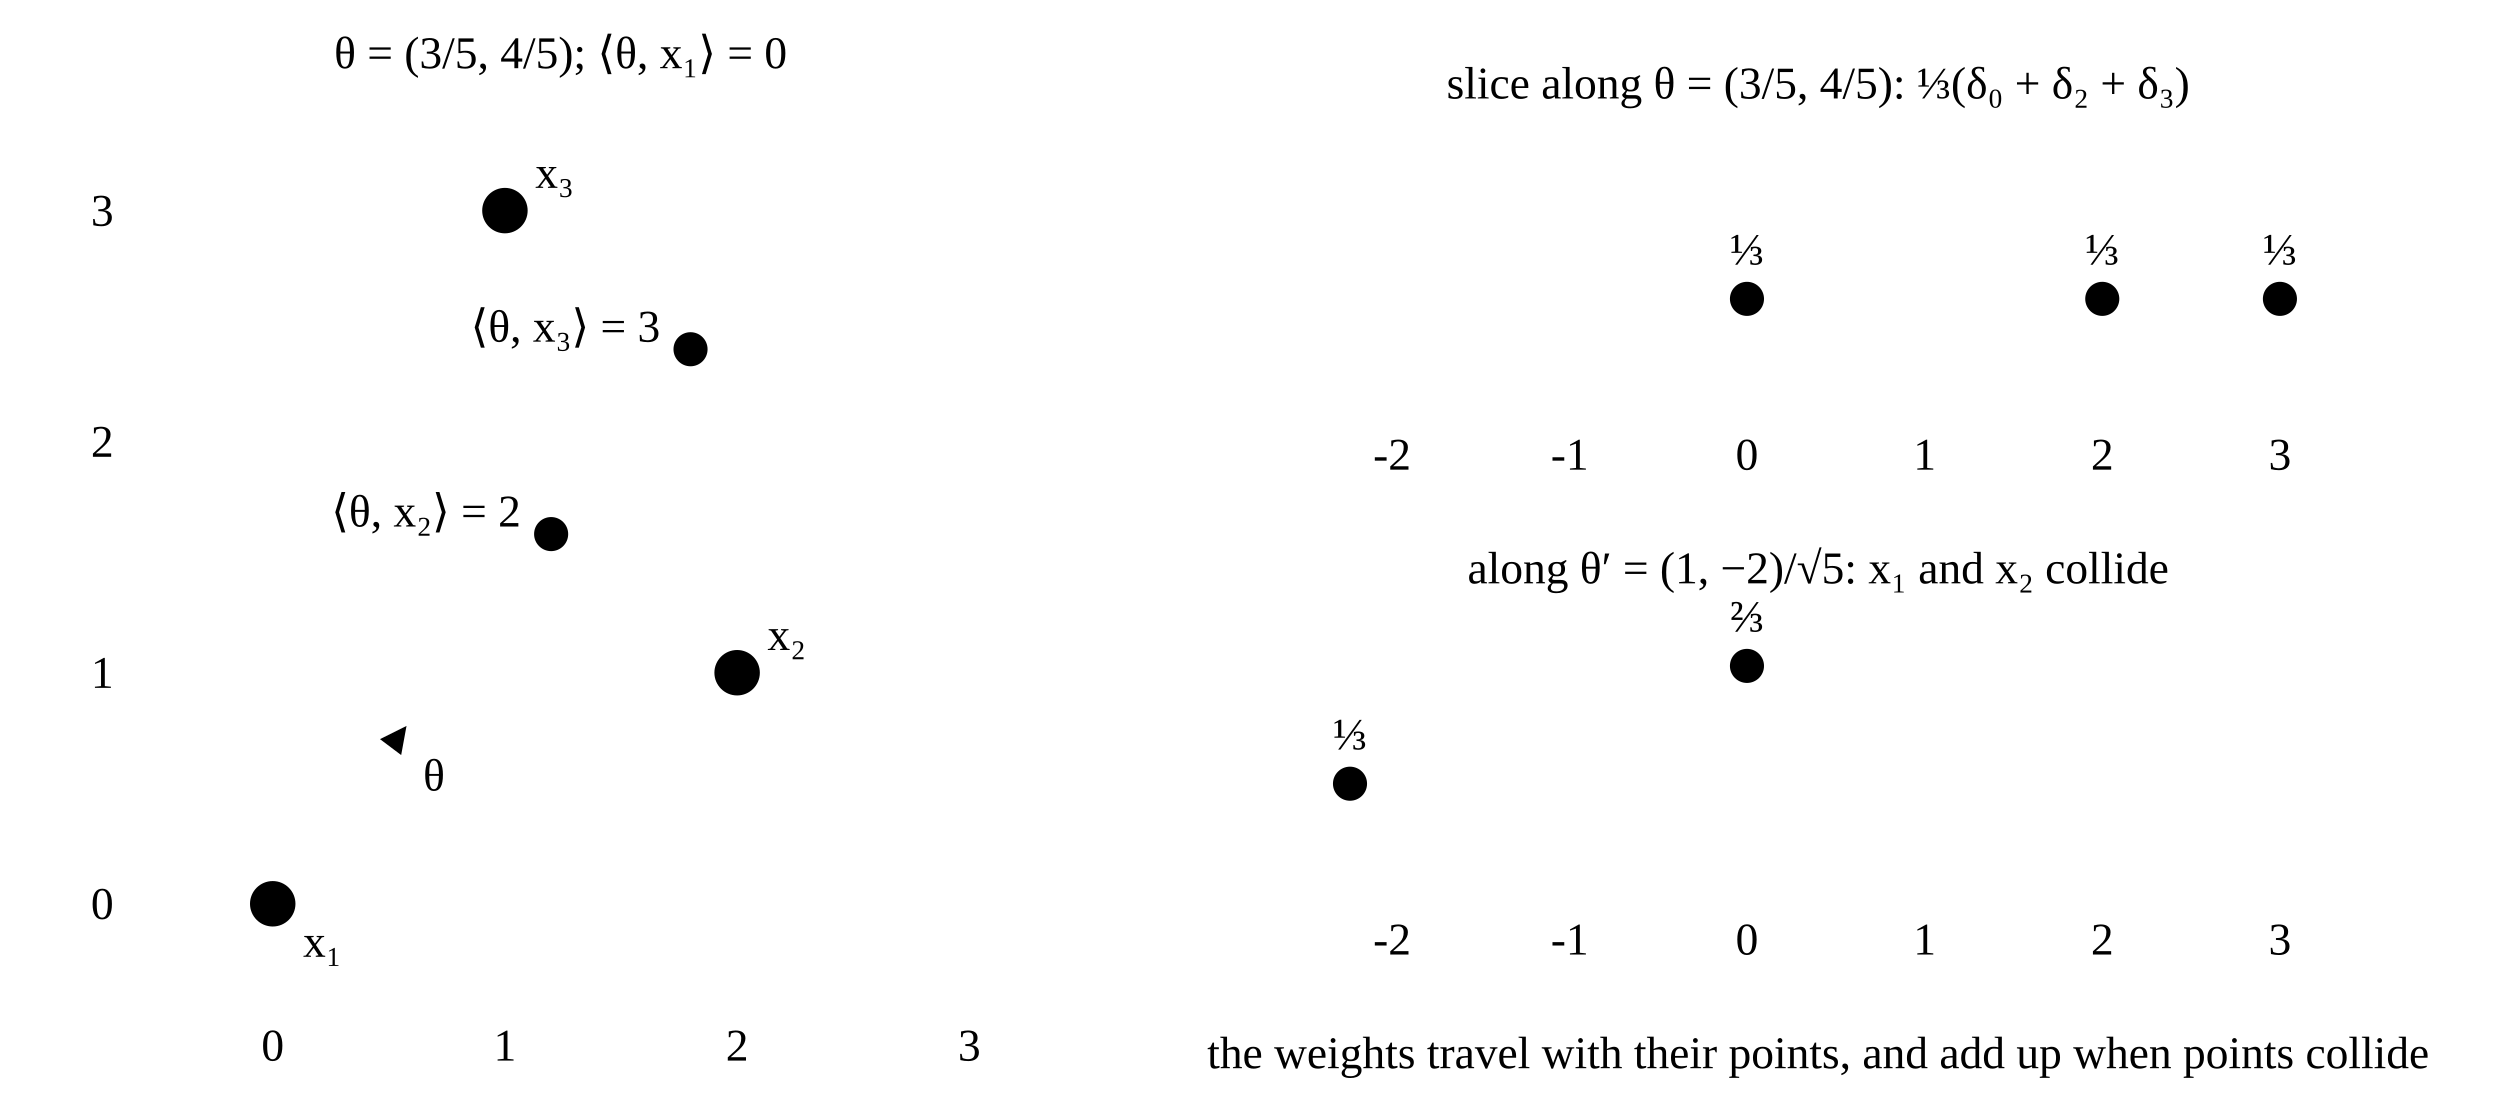
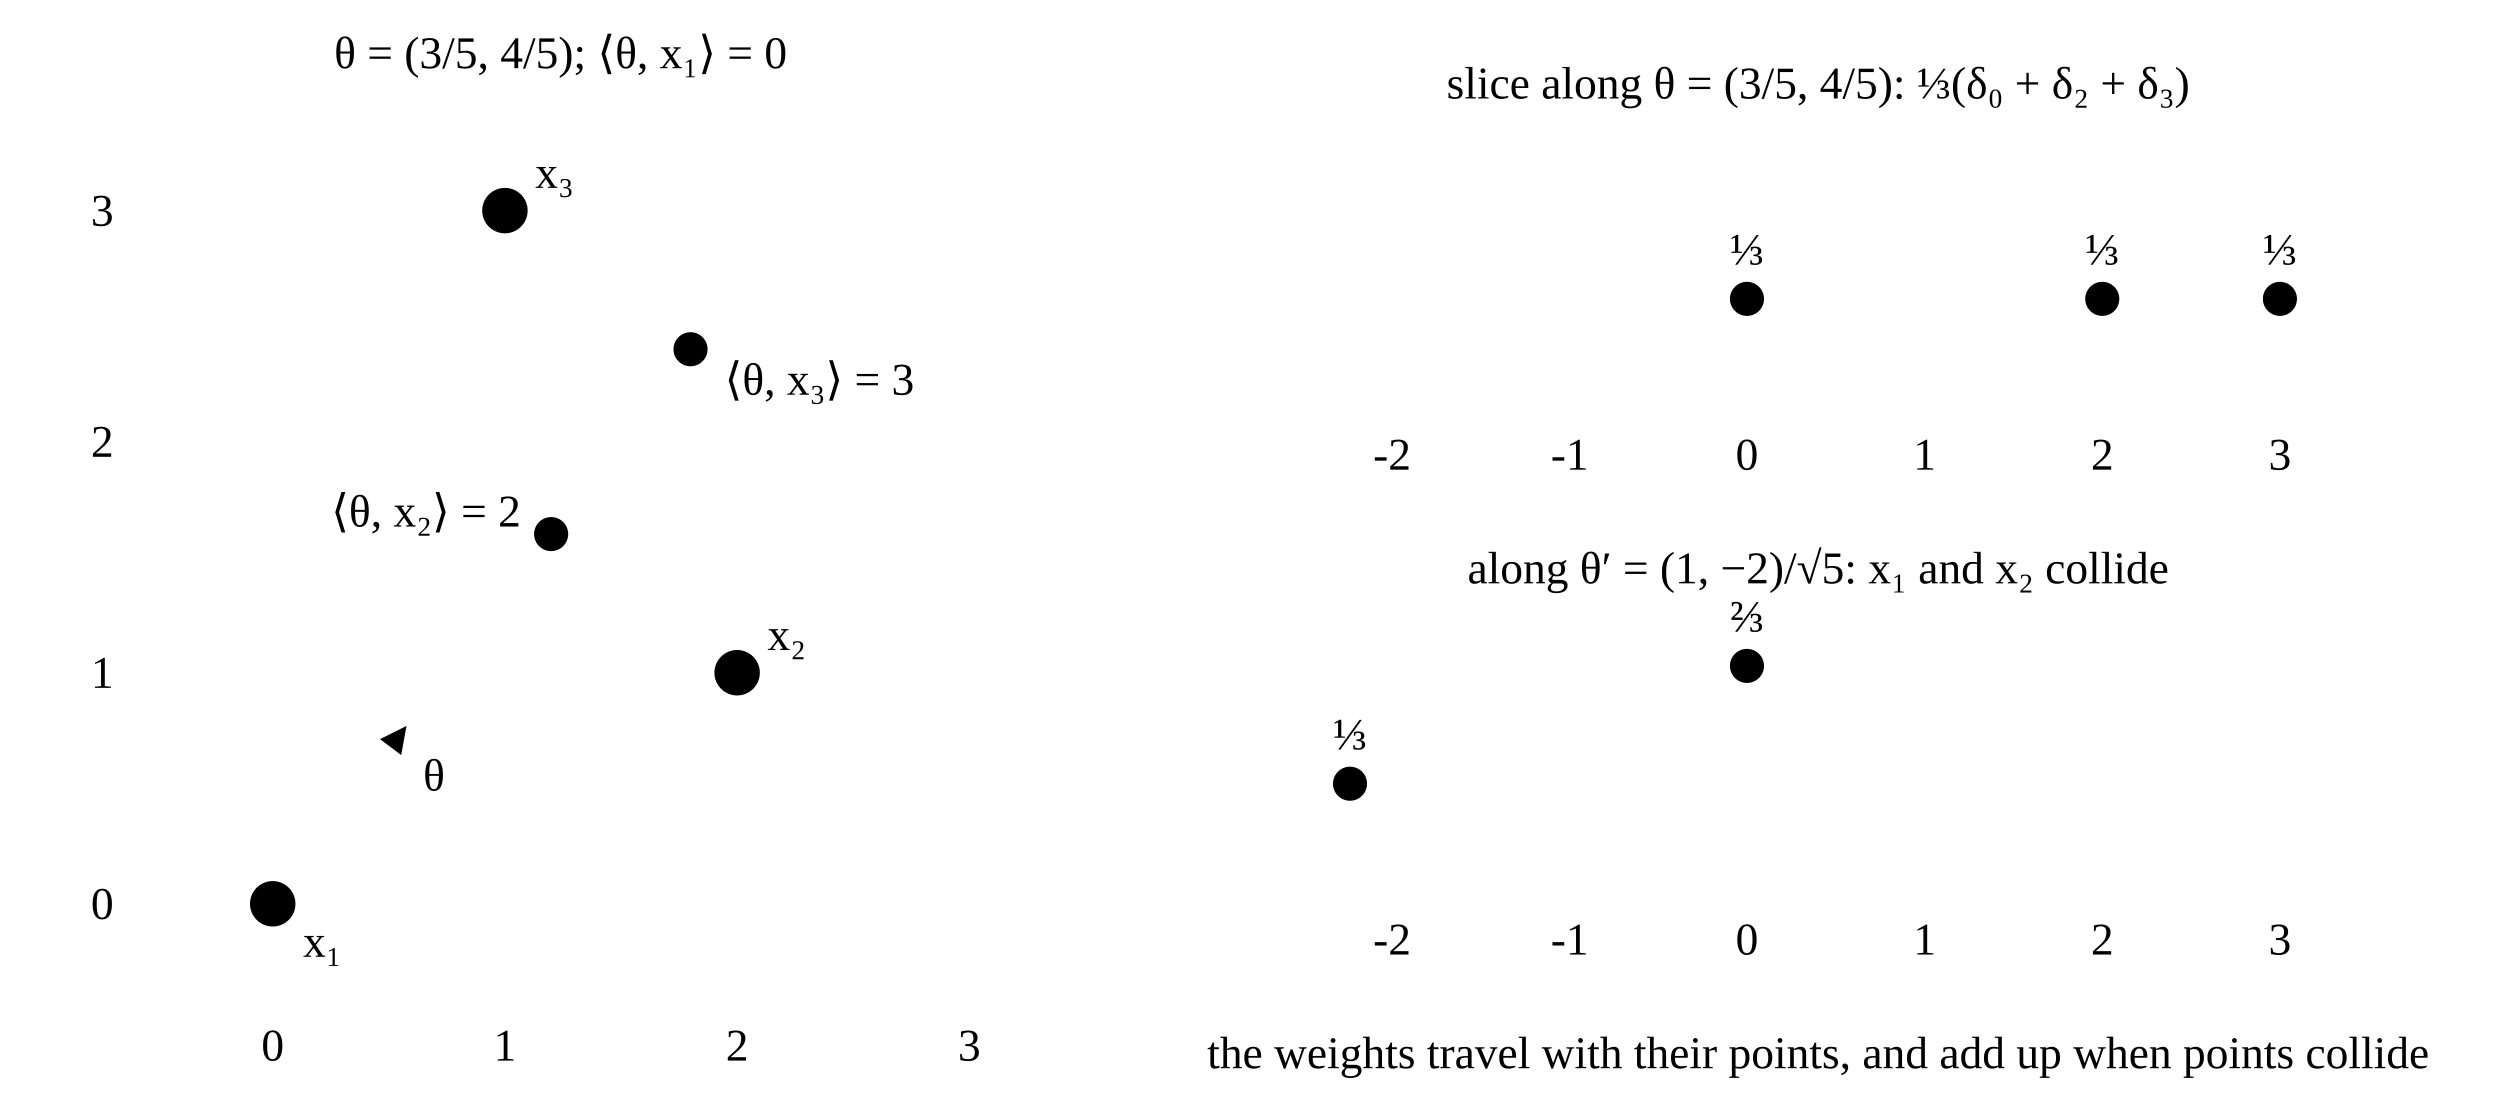
<svg xmlns="http://www.w3.org/2000/svg" viewBox="0 0 660 290" role="img" aria-label="Slicing a three-point cloud: project every point on the line spanned by theta">
  <defs>
    <marker id="L05-slice-arr-3" viewBox="0 0 10 10" refX="9" refY="5" markerWidth="7" markerHeight="7" orient="auto-start-reverse">
      <path d="M0,0 L10,5 L0,10 z" class="f3" />
    </marker>
  </defs>
  <text x="72.0" y="280.0" class="tx-s" text-anchor="middle">0</text>
  <line x1="72.0" y1="266.0" x2="72.0" y2="30.0" class="gr" />
  <line x1="34.0" y1="238.6" x2="262.0" y2="238.6" class="gr" />
  <text x="30.0" y="242.6" class="tx-s" text-anchor="end">0</text>
  <text x="133.3" y="280.0" class="tx-s" text-anchor="middle">1</text>
  <line x1="133.3" y1="266.0" x2="133.3" y2="30.0" class="gr" />
  <line x1="34.0" y1="177.6" x2="262.0" y2="177.6" class="gr" />
  <text x="30.0" y="181.6" class="tx-s" text-anchor="end">1</text>
  <text x="194.6" y="280.0" class="tx-s" text-anchor="middle">2</text>
  <line x1="194.6" y1="266.0" x2="194.6" y2="30.0" class="gr" />
  <line x1="34.0" y1="116.6" x2="262.0" y2="116.6" class="gr" />
  <text x="30.0" y="120.6" class="tx-s" text-anchor="end">2</text>
  <text x="255.9" y="280.0" class="tx-s" text-anchor="middle">3</text>
  <line x1="255.9" y1="266.0" x2="255.9" y2="30.0" class="gr" />
  <line x1="34.0" y1="55.6" x2="262.0" y2="55.6" class="gr" />
  <text x="30.0" y="59.6" class="tx-s" text-anchor="end">3</text>
  <line x1="51.8" y1="265.4" x2="224.6" y2="36.1" class="ln c3" />
  <line x1="72.0" y1="238.6" x2="72.0" y2="238.6" class="ln cm thin dash" />
  <circle cx="72.0" cy="238.6" r="4.5" class="f3" />
  <circle cx="72.0" cy="238.6" r="6" class="f2" />
  <text x="80.0" y="252.6" class="tx-b t2" text-anchor="start">x₁</text>
  <line x1="194.6" y1="177.6" x2="145.5" y2="141.0" class="ln cm thin dash" />
  <circle cx="145.5" cy="141.0" r="4.5" class="f3" />
  <circle cx="194.6" cy="177.6" r="6" class="f2" />
  <text x="202.6" y="171.6" class="tx-b t2" text-anchor="start">x₂</text>
  <text x="137.5" y="139.0" class="tx-s t3" text-anchor="end">⟨θ, x₂⟩ = 2</text>
  <line x1="133.3" y1="55.6" x2="182.3" y2="92.2" class="ln cm thin dash" />
  <circle cx="182.3" cy="92.2" r="4.5" class="f3" />
  <circle cx="133.3" cy="55.6" r="6" class="f2" />
  <text x="141.3" y="49.6" class="tx-b t2" text-anchor="start">x₃</text>
-   <text x="174.3" y="90.2" class="tx-s t3" text-anchor="end">⟨θ, x₃⟩ = 3</text>
+   <text x="191.3" y="104.2" class="tx-s t3" text-anchor="start">⟨θ, x₃⟩ = 3</text>
  <line x1="72.0" y1="238.6" x2="106.9" y2="192.2" class="ln c3" marker-end="url(#L05-slice-arr-3)" />
  <text x="111.7" y="208.7" class="tx-i" text-anchor="start">θ</text>
  <text x="148.0" y="18.0" class="tx-b" text-anchor="middle">θ = (3/5, 4/5); ⟨θ, x₁⟩ = 0</text>
  <line x1="330.0" y1="110.0" x2="630.0" y2="110.0" class="ax" />
  <line x1="367.5" y1="111.9" x2="367.5" y2="108.1" class="ax" />
  <text x="367.5" y="124.0" class="tx-s" text-anchor="middle">-2</text>
  <line x1="414.4" y1="111.9" x2="414.4" y2="108.1" class="ax" />
  <text x="414.4" y="124.0" class="tx-s" text-anchor="middle">-1</text>
  <line x1="461.2" y1="111.9" x2="461.2" y2="108.1" class="ax" />
  <text x="461.2" y="124.0" class="tx-s" text-anchor="middle">0</text>
  <line x1="508.1" y1="111.9" x2="508.1" y2="108.1" class="ax" />
  <text x="508.1" y="124.0" class="tx-s" text-anchor="middle">1</text>
  <line x1="555.0" y1="111.9" x2="555.0" y2="108.1" class="ax" />
  <text x="555.0" y="124.0" class="tx-s" text-anchor="middle">2</text>
  <line x1="601.9" y1="111.9" x2="601.9" y2="108.1" class="ax" />
  <text x="601.9" y="124.0" class="tx-s" text-anchor="middle">3</text>
  <line x1="461.2" y1="110.0" x2="461.2" y2="78.9" class="ln c2" />
  <circle cx="461.2" cy="78.9" r="4.5" class="f2" />
  <text x="461.2" y="69.9" class="tx-s t2" text-anchor="middle">⅓</text>
  <line x1="555.0" y1="110.0" x2="555.0" y2="78.9" class="ln c2" />
  <circle cx="555.0" cy="78.9" r="4.5" class="f2" />
  <text x="555.0" y="69.9" class="tx-s t2" text-anchor="middle">⅓</text>
  <line x1="601.9" y1="110.0" x2="601.9" y2="78.9" class="ln c2" />
  <circle cx="601.9" cy="78.9" r="4.5" class="f2" />
  <text x="601.9" y="69.9" class="tx-s t2" text-anchor="middle">⅓</text>
  <text x="480.0" y="26.0" class="tx-b" text-anchor="middle">slice along θ = (3/5, 4/5): ⅓(δ₀ + δ₂ + δ₃)</text>
  <line x1="330.0" y1="238.0" x2="630.0" y2="238.0" class="ax" />
  <line x1="367.5" y1="239.9" x2="367.5" y2="236.1" class="ax" />
  <text x="367.5" y="252.0" class="tx-s" text-anchor="middle">-2</text>
  <line x1="414.4" y1="239.9" x2="414.4" y2="236.1" class="ax" />
  <text x="414.4" y="252.0" class="tx-s" text-anchor="middle">-1</text>
  <line x1="461.2" y1="239.9" x2="461.2" y2="236.1" class="ax" />
  <text x="461.2" y="252.0" class="tx-s" text-anchor="middle">0</text>
  <line x1="508.1" y1="239.9" x2="508.1" y2="236.1" class="ax" />
  <text x="508.1" y="252.0" class="tx-s" text-anchor="middle">1</text>
  <line x1="555.0" y1="239.9" x2="555.0" y2="236.1" class="ax" />
  <text x="555.0" y="252.0" class="tx-s" text-anchor="middle">2</text>
  <line x1="601.9" y1="239.9" x2="601.9" y2="236.1" class="ax" />
  <text x="601.9" y="252.0" class="tx-s" text-anchor="middle">3</text>
  <line x1="356.4" y1="238.0" x2="356.4" y2="206.9" class="ln c2" />
  <circle cx="356.4" cy="206.9" r="4.5" class="f2" />
  <text x="356.4" y="197.9" class="tx-s t2" text-anchor="middle">⅓</text>
  <line x1="461.2" y1="238.0" x2="461.2" y2="175.8" class="ln c2" />
  <circle cx="461.2" cy="175.8" r="4.5" class="f2" />
  <text x="461.2" y="166.8" class="tx-s t2" text-anchor="middle">⅔</text>
  <text x="480.0" y="154.0" class="tx-b" text-anchor="middle">along θ′ = (1, −2)/√5: x₁ and x₂ collide</text>
  <text x="480.0" y="282.0" class="tx-s" text-anchor="middle">the weights travel with their points, and add up when points collide</text>
</svg>
